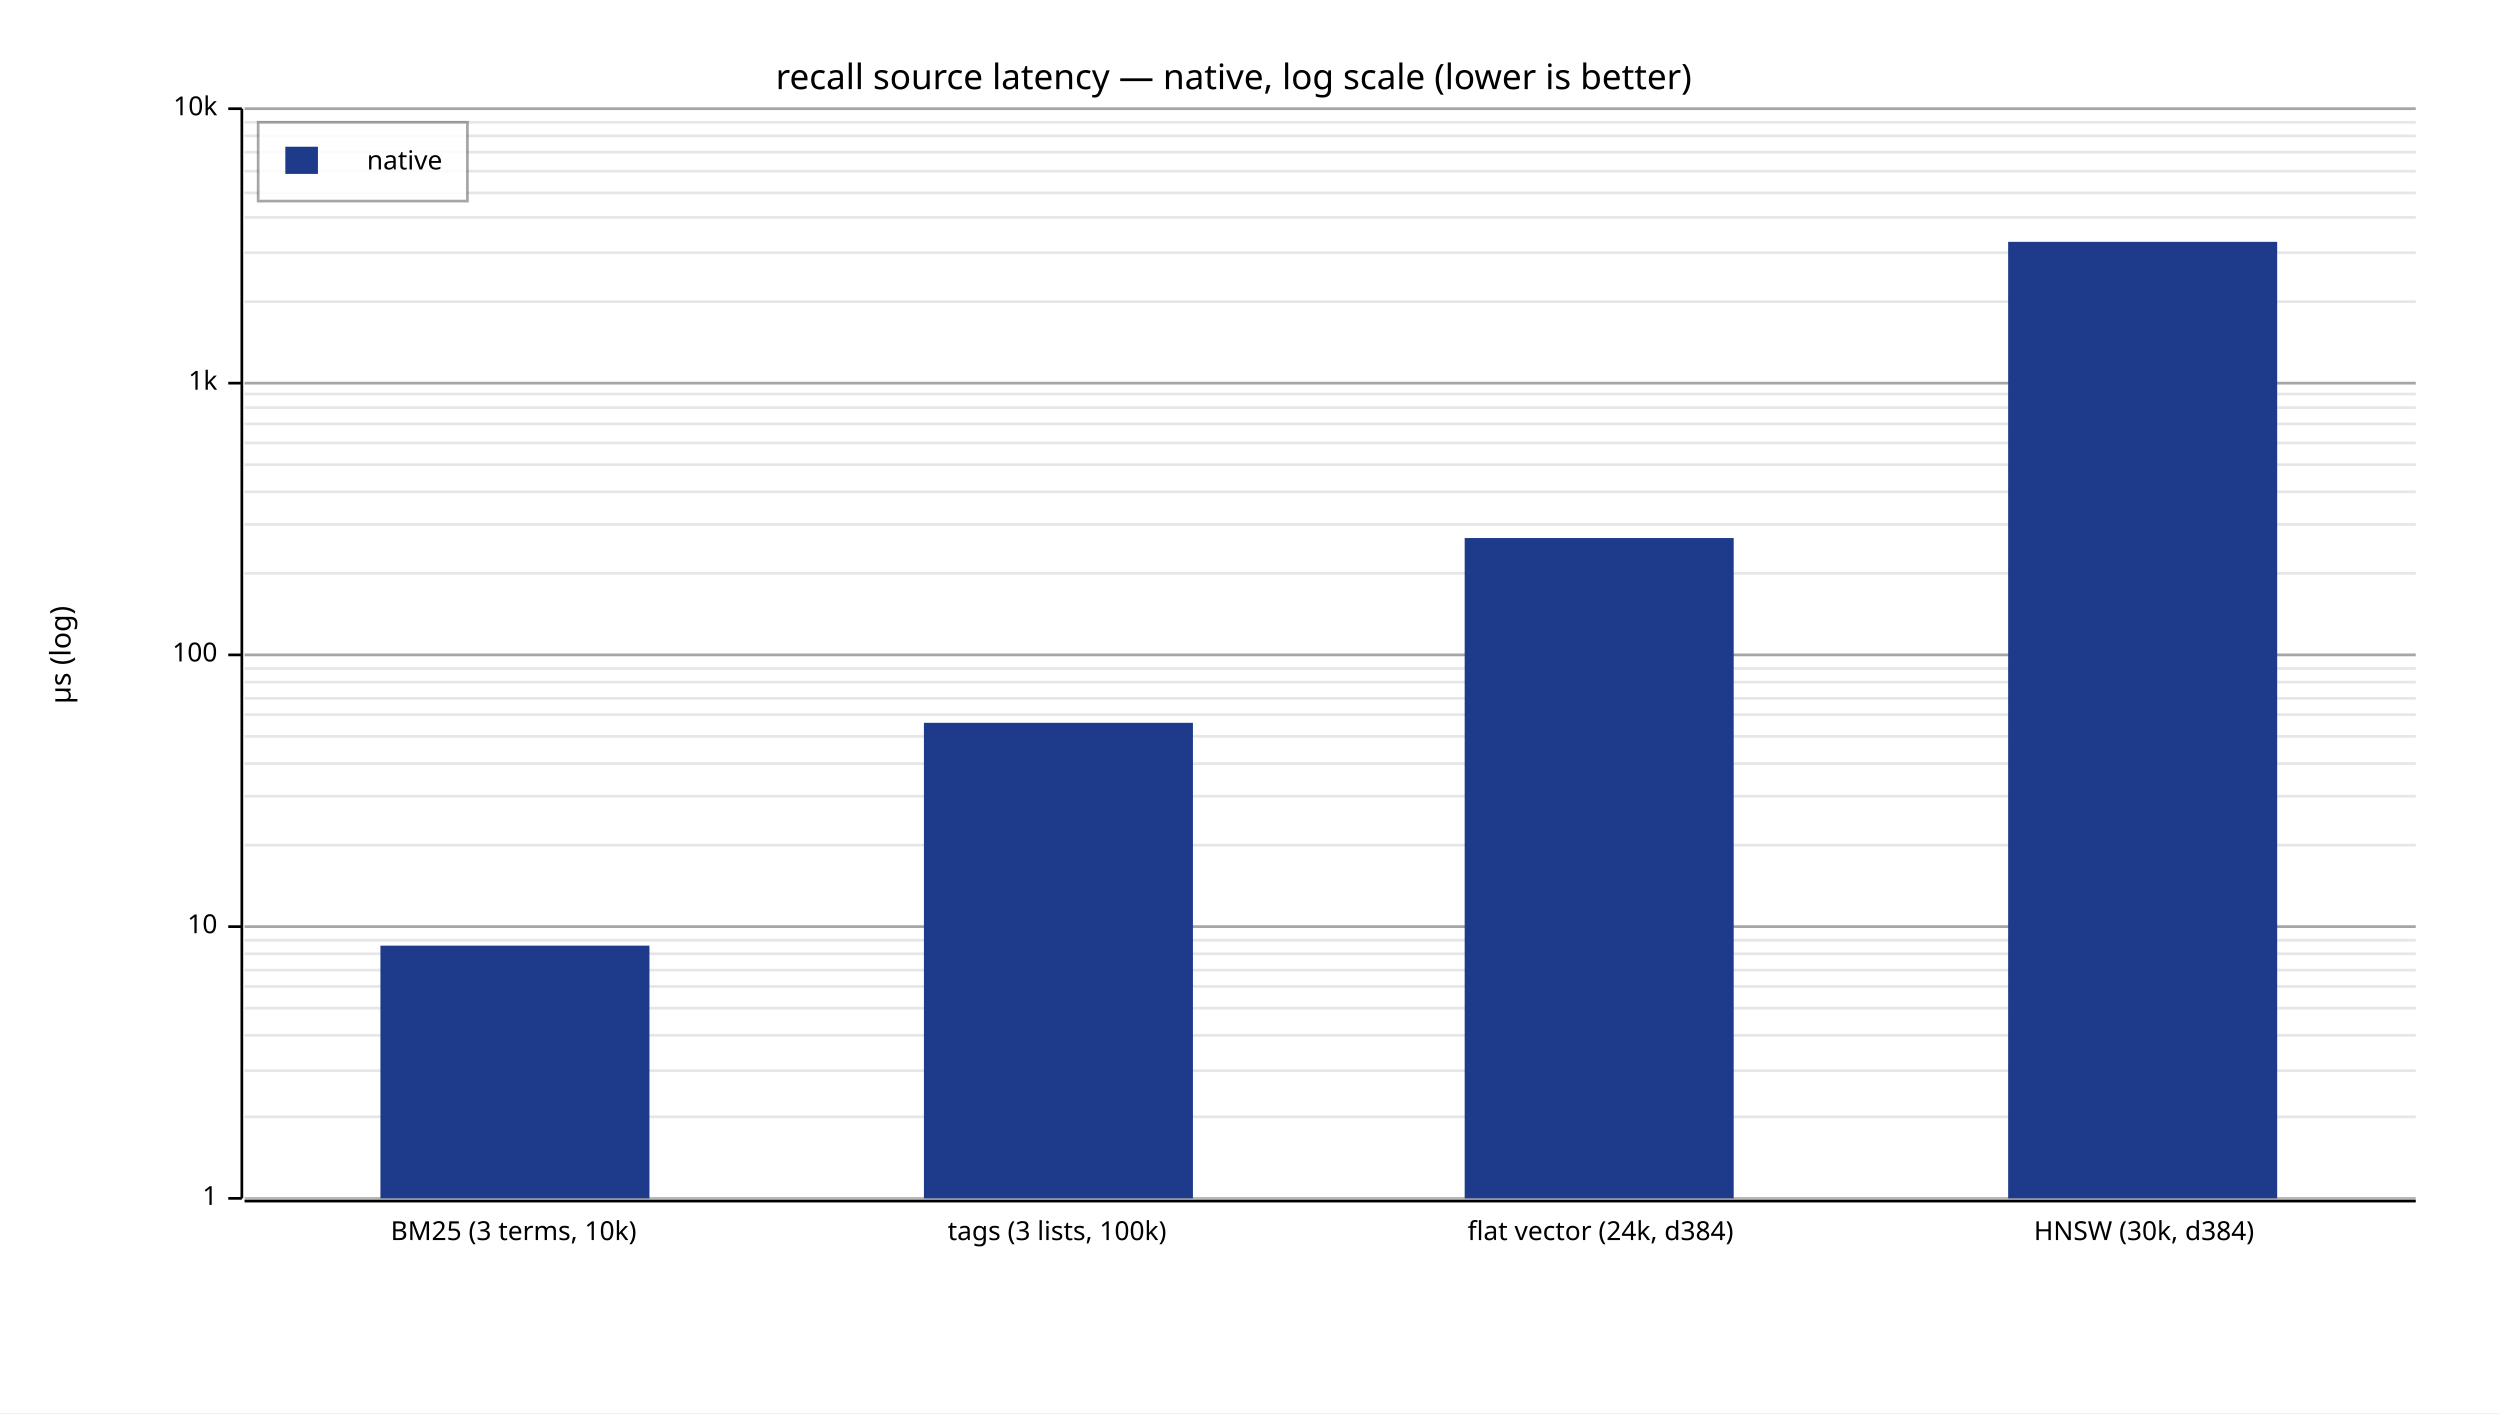
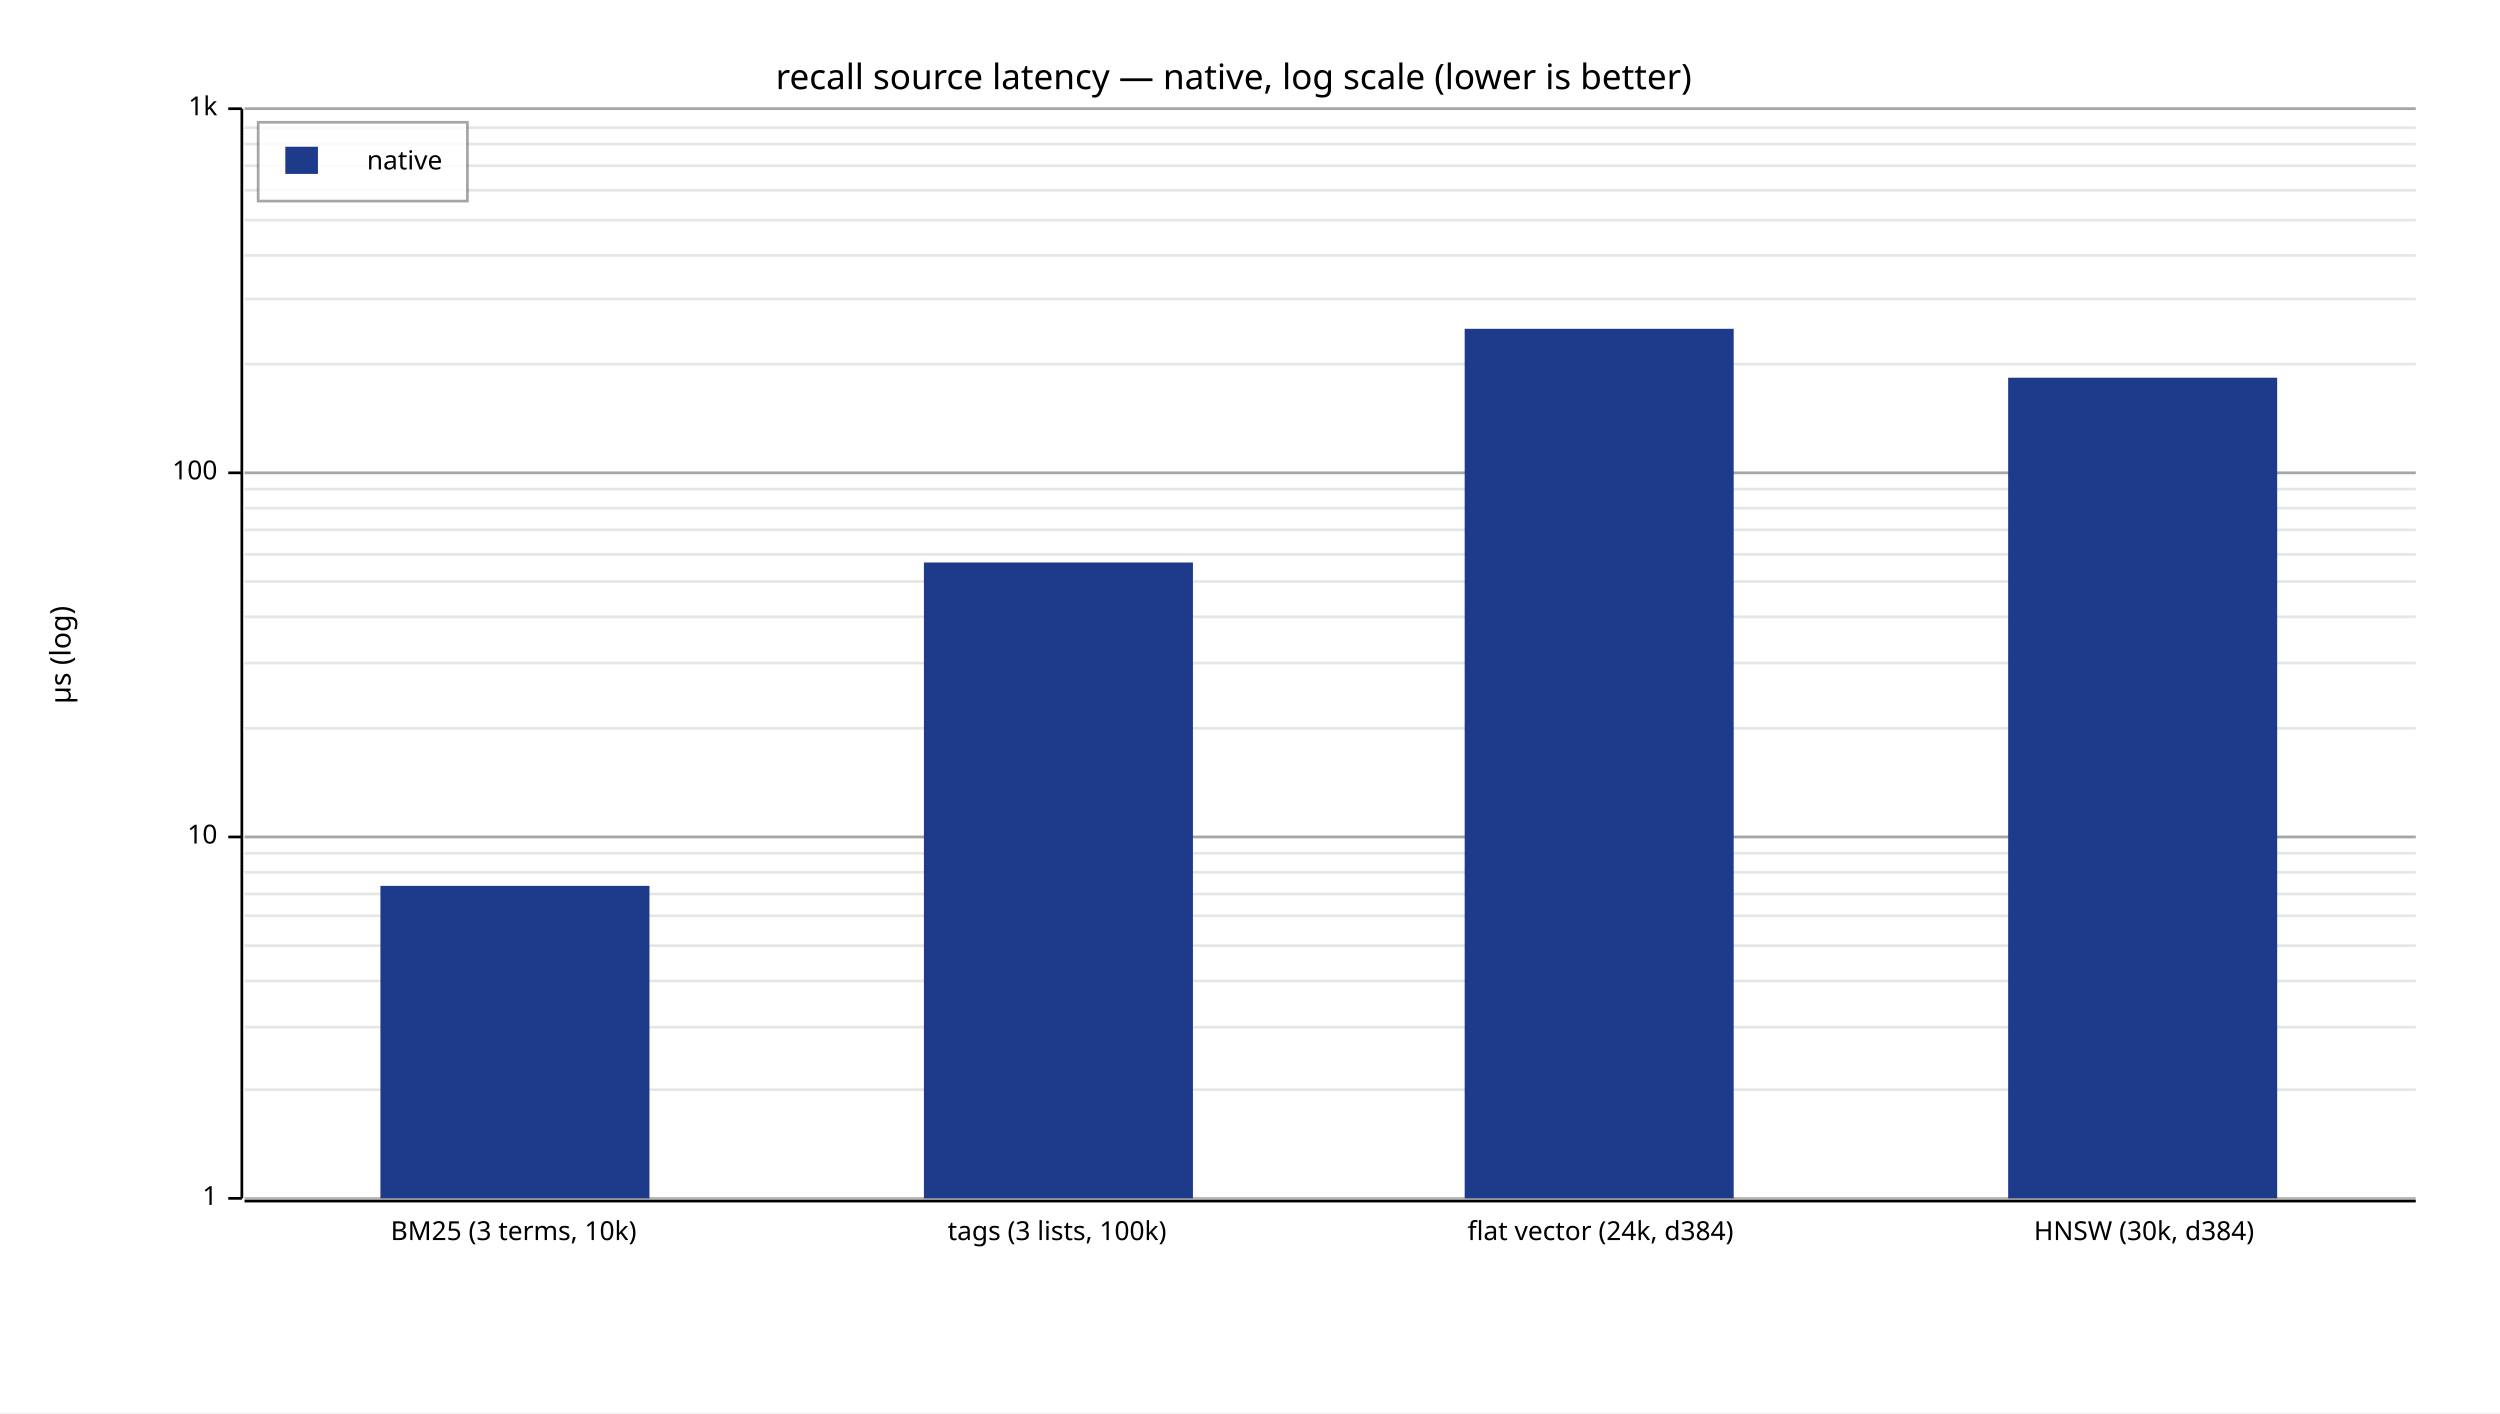
<svg xmlns="http://www.w3.org/2000/svg" width="920" height="520" viewBox="0 0 920 520">
  <rect x="0" y="0" width="920" height="520" opacity="1" fill="#FFFFFF" stroke="none" />
  <text x="454" y="23" dy="0.76em" text-anchor="middle" font-family="sans-serif" font-size="12.903" opacity="1" fill="#000000">
recall source latency — native, log scale (lower is better)
</text>
  <line opacity="0.1" stroke="#000000" stroke-width="1" x1="90" y1="441" x2="889" y2="441" />
-   <line opacity="0.1" stroke="#000000" stroke-width="1" x1="90" y1="411" x2="889" y2="411" />
-   <line opacity="0.1" stroke="#000000" stroke-width="1" x1="90" y1="394" x2="889" y2="394" />
-   <line opacity="0.1" stroke="#000000" stroke-width="1" x1="90" y1="381" x2="889" y2="381" />
-   <line opacity="0.1" stroke="#000000" stroke-width="1" x1="90" y1="371" x2="889" y2="371" />
-   <line opacity="0.1" stroke="#000000" stroke-width="1" x1="90" y1="363" x2="889" y2="363" />
-   <line opacity="0.1" stroke="#000000" stroke-width="1" x1="90" y1="357" x2="889" y2="357" />
-   <line opacity="0.1" stroke="#000000" stroke-width="1" x1="90" y1="351" x2="889" y2="351" />
-   <line opacity="0.1" stroke="#000000" stroke-width="1" x1="90" y1="346" x2="889" y2="346" />
-   <line opacity="0.1" stroke="#000000" stroke-width="1" x1="90" y1="341" x2="889" y2="341" />
-   <line opacity="0.1" stroke="#000000" stroke-width="1" x1="90" y1="341" x2="889" y2="341" />
-   <line opacity="0.1" stroke="#000000" stroke-width="1" x1="90" y1="311" x2="889" y2="311" />
-   <line opacity="0.1" stroke="#000000" stroke-width="1" x1="90" y1="293" x2="889" y2="293" />
-   <line opacity="0.1" stroke="#000000" stroke-width="1" x1="90" y1="281" x2="889" y2="281" />
-   <line opacity="0.1" stroke="#000000" stroke-width="1" x1="90" y1="271" x2="889" y2="271" />
-   <line opacity="0.1" stroke="#000000" stroke-width="1" x1="90" y1="263" x2="889" y2="263" />
-   <line opacity="0.1" stroke="#000000" stroke-width="1" x1="90" y1="257" x2="889" y2="257" />
-   <line opacity="0.1" stroke="#000000" stroke-width="1" x1="90" y1="251" x2="889" y2="251" />
-   <line opacity="0.1" stroke="#000000" stroke-width="1" x1="90" y1="246" x2="889" y2="246" />
-   <line opacity="0.1" stroke="#000000" stroke-width="1" x1="90" y1="241" x2="889" y2="241" />
-   <line opacity="0.1" stroke="#000000" stroke-width="1" x1="90" y1="241" x2="889" y2="241" />
-   <line opacity="0.1" stroke="#000000" stroke-width="1" x1="90" y1="211" x2="889" y2="211" />
-   <line opacity="0.1" stroke="#000000" stroke-width="1" x1="90" y1="193" x2="889" y2="193" />
-   <line opacity="0.1" stroke="#000000" stroke-width="1" x1="90" y1="181" x2="889" y2="181" />
-   <line opacity="0.1" stroke="#000000" stroke-width="1" x1="90" y1="171" x2="889" y2="171" />
-   <line opacity="0.1" stroke="#000000" stroke-width="1" x1="90" y1="163" x2="889" y2="163" />
-   <line opacity="0.1" stroke="#000000" stroke-width="1" x1="90" y1="156" x2="889" y2="156" />
-   <line opacity="0.1" stroke="#000000" stroke-width="1" x1="90" y1="150" x2="889" y2="150" />
-   <line opacity="0.1" stroke="#000000" stroke-width="1" x1="90" y1="145" x2="889" y2="145" />
-   <line opacity="0.1" stroke="#000000" stroke-width="1" x1="90" y1="141" x2="889" y2="141" />
-   <line opacity="0.1" stroke="#000000" stroke-width="1" x1="90" y1="141" x2="889" y2="141" />
-   <line opacity="0.1" stroke="#000000" stroke-width="1" x1="90" y1="111" x2="889" y2="111" />
-   <line opacity="0.1" stroke="#000000" stroke-width="1" x1="90" y1="93" x2="889" y2="93" />
-   <line opacity="0.1" stroke="#000000" stroke-width="1" x1="90" y1="80" x2="889" y2="80" />
-   <line opacity="0.1" stroke="#000000" stroke-width="1" x1="90" y1="71" x2="889" y2="71" />
-   <line opacity="0.1" stroke="#000000" stroke-width="1" x1="90" y1="63" x2="889" y2="63" />
-   <line opacity="0.1" stroke="#000000" stroke-width="1" x1="90" y1="56" x2="889" y2="56" />
-   <line opacity="0.1" stroke="#000000" stroke-width="1" x1="90" y1="50" x2="889" y2="50" />
-   <line opacity="0.1" stroke="#000000" stroke-width="1" x1="90" y1="45" x2="889" y2="45" />
+   <line opacity="0.1" stroke="#000000" stroke-width="1" x1="90" y1="401" x2="889" y2="401" />
+   <line opacity="0.1" stroke="#000000" stroke-width="1" x1="90" y1="378" x2="889" y2="378" />
+   <line opacity="0.1" stroke="#000000" stroke-width="1" x1="90" y1="361" x2="889" y2="361" />
+   <line opacity="0.1" stroke="#000000" stroke-width="1" x1="90" y1="348" x2="889" y2="348" />
+   <line opacity="0.1" stroke="#000000" stroke-width="1" x1="90" y1="337" x2="889" y2="337" />
+   <line opacity="0.1" stroke="#000000" stroke-width="1" x1="90" y1="329" x2="889" y2="329" />
+   <line opacity="0.1" stroke="#000000" stroke-width="1" x1="90" y1="321" x2="889" y2="321" />
+   <line opacity="0.1" stroke="#000000" stroke-width="1" x1="90" y1="314" x2="889" y2="314" />
+   <line opacity="0.1" stroke="#000000" stroke-width="1" x1="90" y1="308" x2="889" y2="308" />
+   <line opacity="0.1" stroke="#000000" stroke-width="1" x1="90" y1="308" x2="889" y2="308" />
+   <line opacity="0.1" stroke="#000000" stroke-width="1" x1="90" y1="268" x2="889" y2="268" />
+   <line opacity="0.1" stroke="#000000" stroke-width="1" x1="90" y1="244" x2="889" y2="244" />
+   <line opacity="0.1" stroke="#000000" stroke-width="1" x1="90" y1="227" x2="889" y2="227" />
+   <line opacity="0.1" stroke="#000000" stroke-width="1" x1="90" y1="214" x2="889" y2="214" />
+   <line opacity="0.1" stroke="#000000" stroke-width="1" x1="90" y1="204" x2="889" y2="204" />
+   <line opacity="0.1" stroke="#000000" stroke-width="1" x1="90" y1="195" x2="889" y2="195" />
+   <line opacity="0.1" stroke="#000000" stroke-width="1" x1="90" y1="187" x2="889" y2="187" />
+   <line opacity="0.1" stroke="#000000" stroke-width="1" x1="90" y1="180" x2="889" y2="180" />
+   <line opacity="0.1" stroke="#000000" stroke-width="1" x1="90" y1="174" x2="889" y2="174" />
+   <line opacity="0.1" stroke="#000000" stroke-width="1" x1="90" y1="174" x2="889" y2="174" />
+   <line opacity="0.1" stroke="#000000" stroke-width="1" x1="90" y1="134" x2="889" y2="134" />
+   <line opacity="0.1" stroke="#000000" stroke-width="1" x1="90" y1="110" x2="889" y2="110" />
+   <line opacity="0.1" stroke="#000000" stroke-width="1" x1="90" y1="94" x2="889" y2="94" />
+   <line opacity="0.1" stroke="#000000" stroke-width="1" x1="90" y1="81" x2="889" y2="81" />
+   <line opacity="0.1" stroke="#000000" stroke-width="1" x1="90" y1="70" x2="889" y2="70" />
+   <line opacity="0.1" stroke="#000000" stroke-width="1" x1="90" y1="61" x2="889" y2="61" />
+   <line opacity="0.1" stroke="#000000" stroke-width="1" x1="90" y1="53" x2="889" y2="53" />
+   <line opacity="0.1" stroke="#000000" stroke-width="1" x1="90" y1="47" x2="889" y2="47" />
  <line opacity="0.1" stroke="#000000" stroke-width="1" x1="90" y1="40" x2="889" y2="40" />
  <line opacity="0.1" stroke="#000000" stroke-width="1" x1="90" y1="40" x2="889" y2="40" />
  <text x="18" y="241" dy="0.76em" text-anchor="middle" font-family="sans-serif" font-size="10.484" opacity="1" fill="#000000" transform="rotate(270, 18, 241)">
µs (log)
</text>
  <line opacity="0.2" stroke="#000000" stroke-width="1" x1="90" y1="441" x2="889" y2="441" />
-   <line opacity="0.2" stroke="#000000" stroke-width="1" x1="90" y1="341" x2="889" y2="341" />
-   <line opacity="0.2" stroke="#000000" stroke-width="1" x1="90" y1="241" x2="889" y2="241" />
-   <line opacity="0.2" stroke="#000000" stroke-width="1" x1="90" y1="141" x2="889" y2="141" />
+   <line opacity="0.2" stroke="#000000" stroke-width="1" x1="90" y1="308" x2="889" y2="308" />
+   <line opacity="0.2" stroke="#000000" stroke-width="1" x1="90" y1="174" x2="889" y2="174" />
  <line opacity="0.2" stroke="#000000" stroke-width="1" x1="90" y1="40" x2="889" y2="40" />
  <polyline fill="none" opacity="1" stroke="#000000" stroke-width="1" points="89,40 89,441 " />
  <text x="80" y="441" dy="0.5ex" text-anchor="end" font-family="sans-serif" font-size="9.677" opacity="1" fill="#000000">
1
</text>
  <polyline fill="none" opacity="1" stroke="#000000" stroke-width="1" points="84,441 89,441 " />
-   <text x="80" y="341" dy="0.5ex" text-anchor="end" font-family="sans-serif" font-size="9.677" opacity="1" fill="#000000">
+   <text x="80" y="308" dy="0.5ex" text-anchor="end" font-family="sans-serif" font-size="9.677" opacity="1" fill="#000000">
10
</text>
-   <polyline fill="none" opacity="1" stroke="#000000" stroke-width="1" points="84,341 89,341 " />
-   <text x="80" y="241" dy="0.5ex" text-anchor="end" font-family="sans-serif" font-size="9.677" opacity="1" fill="#000000">
+   <polyline fill="none" opacity="1" stroke="#000000" stroke-width="1" points="84,308 89,308 " />
+   <text x="80" y="174" dy="0.5ex" text-anchor="end" font-family="sans-serif" font-size="9.677" opacity="1" fill="#000000">
100
</text>
-   <polyline fill="none" opacity="1" stroke="#000000" stroke-width="1" points="84,241 89,241 " />
-   <text x="80" y="141" dy="0.5ex" text-anchor="end" font-family="sans-serif" font-size="9.677" opacity="1" fill="#000000">
+   <polyline fill="none" opacity="1" stroke="#000000" stroke-width="1" points="84,174 89,174 " />
+   <text x="80" y="40" dy="0.5ex" text-anchor="end" font-family="sans-serif" font-size="9.677" opacity="1" fill="#000000">
1k
- </text>
-   <polyline fill="none" opacity="1" stroke="#000000" stroke-width="1" points="84,141 89,141 " />
-   <text x="80" y="40" dy="0.5ex" text-anchor="end" font-family="sans-serif" font-size="9.677" opacity="1" fill="#000000">
- 10k
</text>
  <polyline fill="none" opacity="1" stroke="#000000" stroke-width="1" points="84,40 89,40 " />
  <polyline fill="none" opacity="1" stroke="#000000" stroke-width="1" points="90,442 889,442 " />
-   <rect x="140" y="348" width="99" height="93" opacity="1" fill="#1E3A8A" stroke="none" />
-   <rect x="340" y="266" width="99" height="175" opacity="1" fill="#1E3A8A" stroke="none" />
-   <rect x="539" y="198" width="99" height="243" opacity="1" fill="#1E3A8A" stroke="none" />
-   <rect x="739" y="89" width="99" height="352" opacity="1" fill="#1E3A8A" stroke="none" />
+   <rect x="140" y="326" width="99" height="115" opacity="1" fill="#1E3A8A" stroke="none" />
+   <rect x="340" y="207" width="99" height="234" opacity="1" fill="#1E3A8A" stroke="none" />
+   <rect x="539" y="121" width="99" height="320" opacity="1" fill="#1E3A8A" stroke="none" />
+   <rect x="739" y="139" width="99" height="302" opacity="1" fill="#1E3A8A" stroke="none" />
  <rect x="95" y="45" width="77" height="29" opacity="0.85" fill="#FFFFFF" stroke="none" />
  <rect x="95" y="45" width="77" height="29" opacity="0.35" fill="none" stroke="#000000" />
  <text x="135" y="55" dy="0.76em" text-anchor="start" font-family="sans-serif" font-size="9.677" opacity="1" fill="#000000">
native
</text>
  <rect x="105" y="54" width="12" height="10" opacity="1" fill="#1E3A8A" stroke="none" />
  <text x="189" y="449" dy="0.76em" text-anchor="middle" font-family="sans-serif" font-size="9.677" opacity="1" fill="#000000">
BM25 (3 terms, 10k)
</text>
  <text x="389" y="449" dy="0.76em" text-anchor="middle" font-family="sans-serif" font-size="9.677" opacity="1" fill="#000000">
tags (3 lists, 100k)
</text>
  <text x="589" y="449" dy="0.76em" text-anchor="middle" font-family="sans-serif" font-size="9.677" opacity="1" fill="#000000">
flat vector (24k, d384)
</text>
  <text x="789" y="449" dy="0.76em" text-anchor="middle" font-family="sans-serif" font-size="9.677" opacity="1" fill="#000000">
HNSW (30k, d384)
</text>
</svg>
